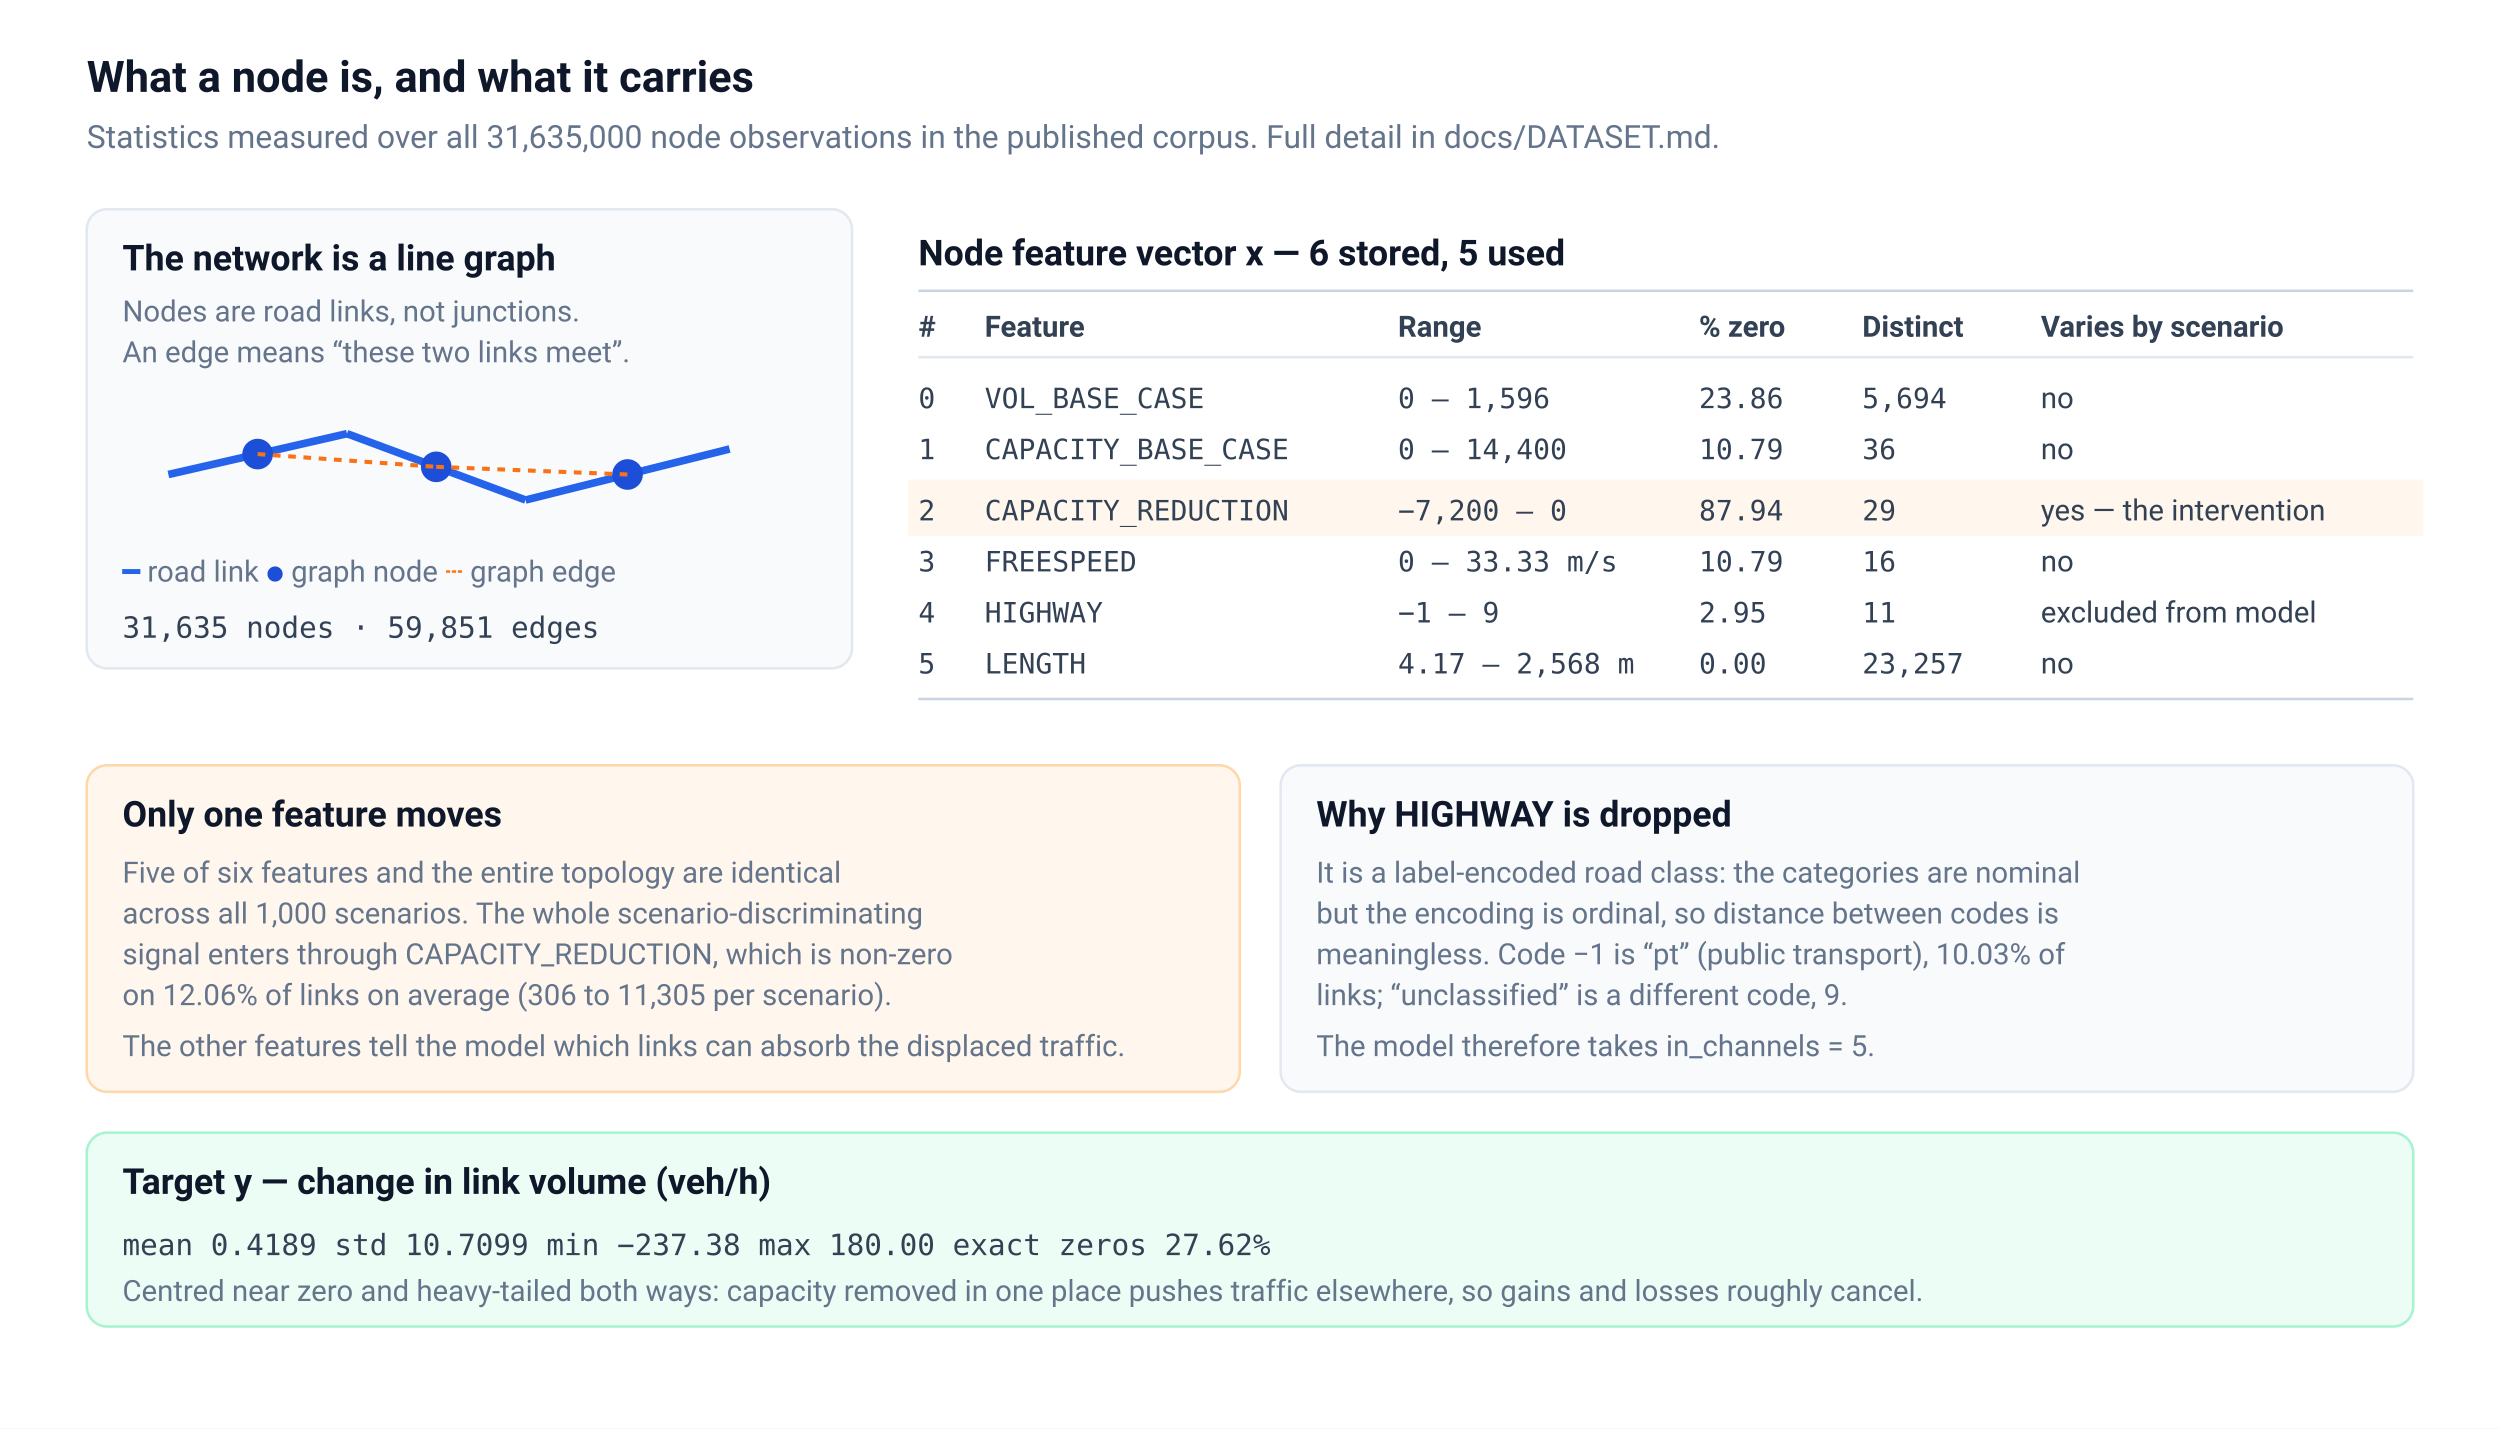
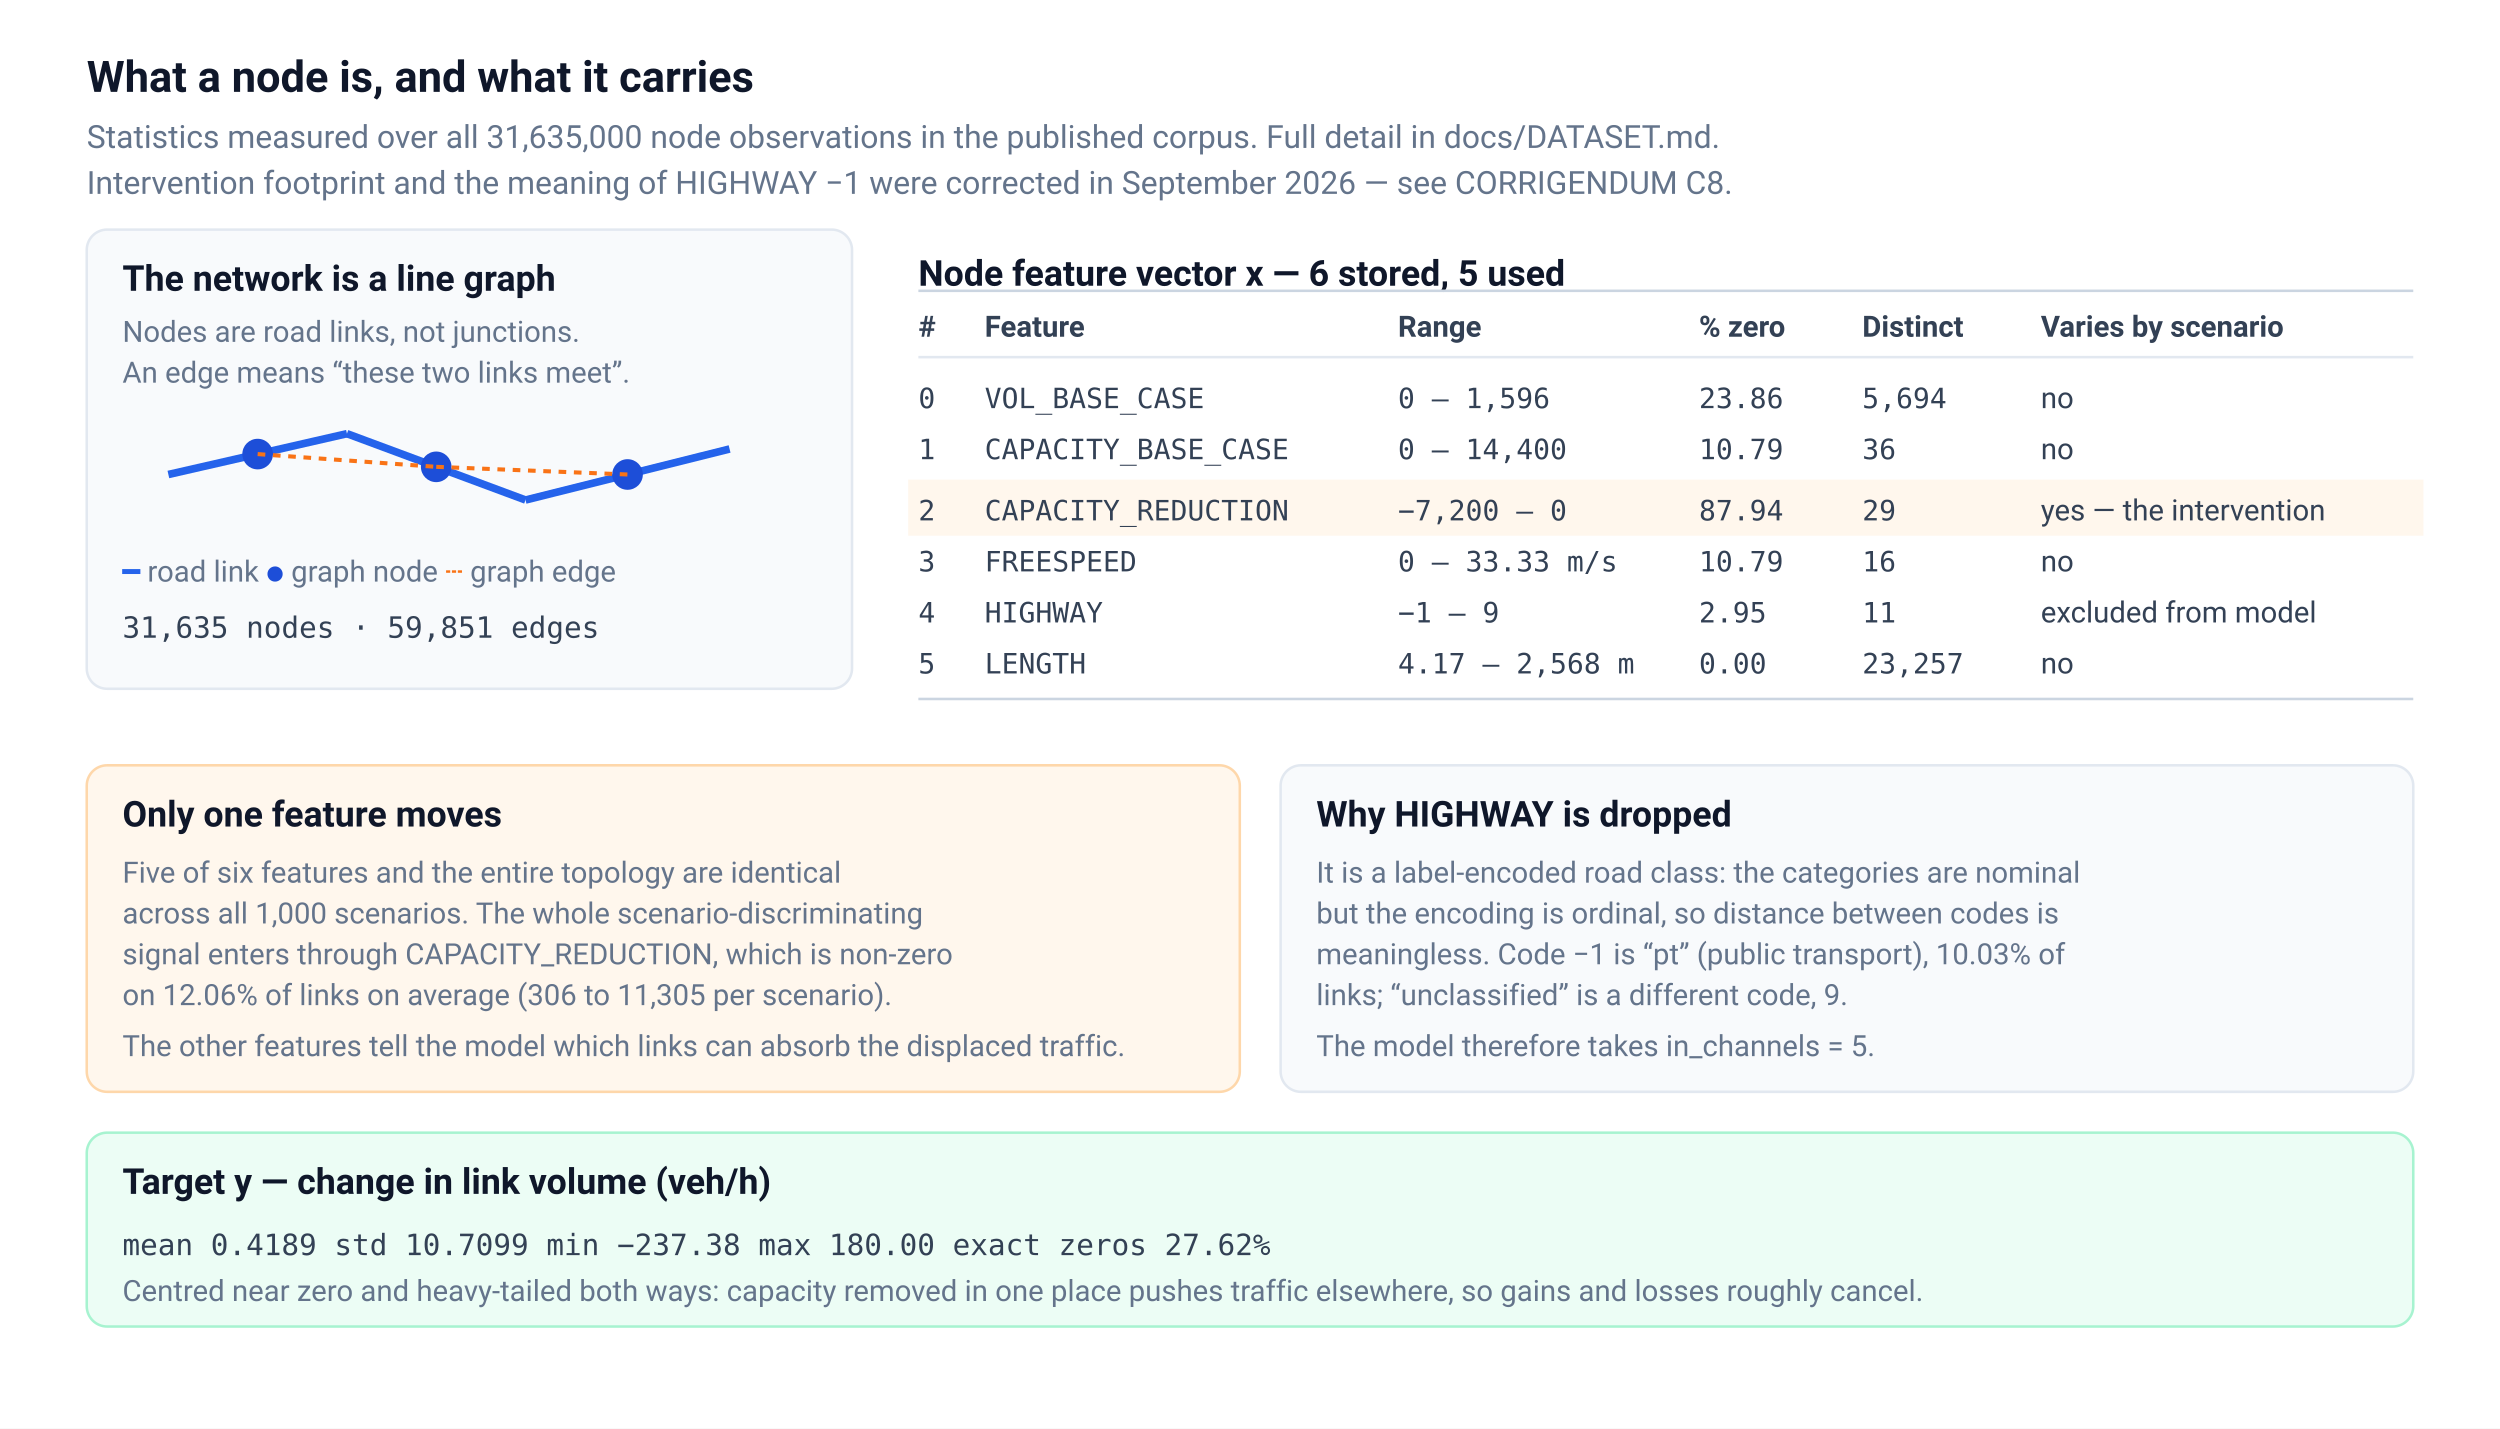
<svg xmlns="http://www.w3.org/2000/svg" viewBox="0 0 980 560" width="980" height="560" font-family="-apple-system, BlinkMacSystemFont, 'Segoe UI', Roboto, Helvetica, Arial, sans-serif">
  <rect width="980" height="560" fill="#ffffff" />
  <style>
    .h    { fill:#0f172a; font-size:17px; font-weight:600; }
    .cap  { fill:#64748b; font-size:12.5px; }
    .lbl  { fill:#0f172a; font-size:14px; font-weight:600; }
    .sub  { fill:#64748b; font-size:11.5px; }
    .mono { font-family:ui-monospace,SFMono-Regular,Menlo,Consolas,monospace; font-size:11.5px; fill:#334155; }
    .th   { fill:#334155; font-size:11.5px; font-weight:600; }
    .td   { fill:#334155; font-size:11.5px; }
    .tdm  { font-family:ui-monospace,SFMono-Regular,Menlo,Consolas,monospace; font-size:11px; fill:#334155; }
    .ar   { stroke:#94a3b8; stroke-width:1.6; fill:none; marker-end:url(#a); }
  </style>
  <defs>
    <marker id="a" viewBox="0 0 10 10" refX="9" refY="5" markerWidth="7" markerHeight="7" orient="auto">
      <path d="M0,0 L10,5 L0,10 z" fill="#94a3b8" />
    </marker>
  </defs>
  <text class="h" x="34" y="36">What a node is, and what it carries</text>
  <text class="cap" x="34" y="58">Statistics measured over all 31,635,000 node observations in the published corpus. Full detail in docs/DATASET.md.</text>
-   <rect x="34" y="82" width="300" height="180" rx="8" fill="#f8fafc" stroke="#e2e8f0" />
-   <text class="lbl" x="48" y="106">The network is a line graph</text>
-   <text class="sub" x="48" y="126">Nodes are road links, not junctions.</text>
-   <text class="sub" x="48" y="142">An edge means “these two links meet”.</text>
+   <text class="cap" x="34" y="76">Intervention footprint and the meaning of HIGHWAY −1 were corrected in September 2026 — see CORRIGENDUM C8.</text>
+   <rect x="34" y="90" width="300" height="180" rx="8" fill="#f8fafc" stroke="#e2e8f0" />
+   <text class="lbl" x="48" y="114">The network is a line graph</text>
+   <text class="sub" x="48" y="134">Nodes are road links, not junctions.</text>
+   <text class="sub" x="48" y="150">An edge means “these two links meet”.</text>
  <line x1="66" y1="186" x2="136" y2="170" stroke="#2563eb" stroke-width="3" />
  <line x1="136" y1="170" x2="206" y2="196" stroke="#2563eb" stroke-width="3" />
  <line x1="206" y1="196" x2="286" y2="176" stroke="#2563eb" stroke-width="3" />
  <circle cx="101" cy="178" r="6" fill="#1d4ed8" />
  <circle cx="171" cy="183" r="6" fill="#1d4ed8" />
  <circle cx="246" cy="186" r="6" fill="#1d4ed8" />
  <path d="M101,178 L171,183" stroke="#f97316" stroke-width="1.6" stroke-dasharray="3 3" />
  <path d="M171,183 L246,186" stroke="#f97316" stroke-width="1.6" stroke-dasharray="3 3" />
  <text class="sub" x="48" y="228">
    <tspan fill="#2563eb">━</tspan> road link   <tspan fill="#1d4ed8">●</tspan> graph node   <tspan fill="#f97316">┄</tspan> graph edge</text>
  <text class="mono" x="48" y="250">31,635 nodes · 59,851 edges</text>
-   <text class="lbl" x="360" y="104">Node feature vector x — 6 stored, 5 used</text>
+   <text class="lbl" x="360" y="112">Node feature vector x — 6 stored, 5 used</text>
  <line x1="360" y1="114" x2="946" y2="114" stroke="#cbd5e1" />
  <text class="th" x="360" y="132">#</text>
  <text class="th" x="386" y="132">Feature</text>
  <text class="th" x="548" y="132">Range</text>
  <text class="th" x="666" y="132">% zero</text>
  <text class="th" x="730" y="132">Distinct</text>
  <text class="th" x="800" y="132">Varies by scenario</text>
  <line x1="360" y1="140" x2="946" y2="140" stroke="#e2e8f0" />
  <text class="tdm" x="360" y="160">0</text>
  <text class="tdm" x="386" y="160">VOL_BASE_CASE</text>
  <text class="tdm" x="548" y="160">0 – 1,596</text>
  <text class="tdm" x="666" y="160">23.86</text>
  <text class="tdm" x="730" y="160">5,694</text>
  <text class="td" x="800" y="160">no</text>
  <text class="tdm" x="360" y="180">1</text>
  <text class="tdm" x="386" y="180">CAPACITY_BASE_CASE</text>
  <text class="tdm" x="548" y="180">0 – 14,400</text>
  <text class="tdm" x="666" y="180">10.79</text>
  <text class="tdm" x="730" y="180">36</text>
  <text class="td" x="800" y="180">no</text>
  <rect x="356" y="188" width="594" height="22" fill="#fff7ed" />
  <text class="tdm" x="360" y="204">2</text>
  <text class="tdm" x="386" y="204" fill="#9a3412">CAPACITY_REDUCTION</text>
  <text class="tdm" x="548" y="204">−7,200 – 0</text>
  <text class="tdm" x="666" y="204">87.94</text>
  <text class="tdm" x="730" y="204">29</text>
  <text class="td" x="800" y="204" fill="#9a3412">yes — the intervention</text>
  <text class="tdm" x="360" y="224">3</text>
  <text class="tdm" x="386" y="224">FREESPEED</text>
  <text class="tdm" x="548" y="224">0 – 33.33 m/s</text>
  <text class="tdm" x="666" y="224">10.79</text>
  <text class="tdm" x="730" y="224">16</text>
  <text class="td" x="800" y="224">no</text>
  <text class="tdm" x="360" y="244">4</text>
  <text class="tdm" x="386" y="244" fill="#94a3b8">HIGHWAY</text>
  <text class="tdm" x="548" y="244" fill="#94a3b8">−1 – 9</text>
  <text class="tdm" x="666" y="244" fill="#94a3b8">2.95</text>
  <text class="tdm" x="730" y="244" fill="#94a3b8">11</text>
  <text class="td" x="800" y="244" fill="#94a3b8">excluded from model</text>
  <text class="tdm" x="360" y="264">5</text>
  <text class="tdm" x="386" y="264">LENGTH</text>
  <text class="tdm" x="548" y="264">4.17 – 2,568 m</text>
  <text class="tdm" x="666" y="264">0.00</text>
  <text class="tdm" x="730" y="264">23,257</text>
  <text class="td" x="800" y="264">no</text>
  <line x1="360" y1="274" x2="946" y2="274" stroke="#cbd5e1" />
  <rect x="34" y="300" width="452" height="128" rx="8" fill="#fff7ed" stroke="#fed7aa" />
  <text class="lbl" x="48" y="324">Only one feature moves</text>
  <text class="sub" x="48" y="346">Five of six features and the entire topology are identical</text>
  <text class="sub" x="48" y="362">across all 1,000 scenarios. The whole scenario-discriminating</text>
  <text class="sub" x="48" y="378">signal enters through CAPACITY_REDUCTION, which is non-zero</text>
  <text class="sub" x="48" y="394">on 12.06% of links on average (306 to 11,305 per scenario).</text>
  <text class="sub" x="48" y="414">The other features tell the model which links can absorb the displaced traffic.</text>
  <rect x="502" y="300" width="444" height="128" rx="8" fill="#f8fafc" stroke="#e2e8f0" />
  <text class="lbl" x="516" y="324">Why HIGHWAY is dropped</text>
  <text class="sub" x="516" y="346">It is a label-encoded road class: the categories are nominal</text>
  <text class="sub" x="516" y="362">but the encoding is ordinal, so distance between codes is</text>
  <text class="sub" x="516" y="378">meaningless. Code −1 is “pt” (public transport), 10.03% of</text>
  <text class="sub" x="516" y="394">links; “unclassified” is a different code, 9.</text>
  <text class="sub" x="516" y="414">The model therefore takes in_channels = 5.</text>
  <rect x="34" y="444" width="912" height="76" rx="8" fill="#ecfdf5" stroke="#a7f3d0" />
  <text class="lbl" x="48" y="468">Target y — change in link volume (veh/h)</text>
  <text class="mono" x="48" y="492">mean 0.4189   std 10.7099   min −237.38   max 180.00   exact zeros 27.62%</text>
  <text class="sub" x="48" y="510">Centred near zero and heavy-tailed both ways: capacity removed in one place pushes traffic elsewhere, so gains and losses roughly cancel.</text>
</svg>
